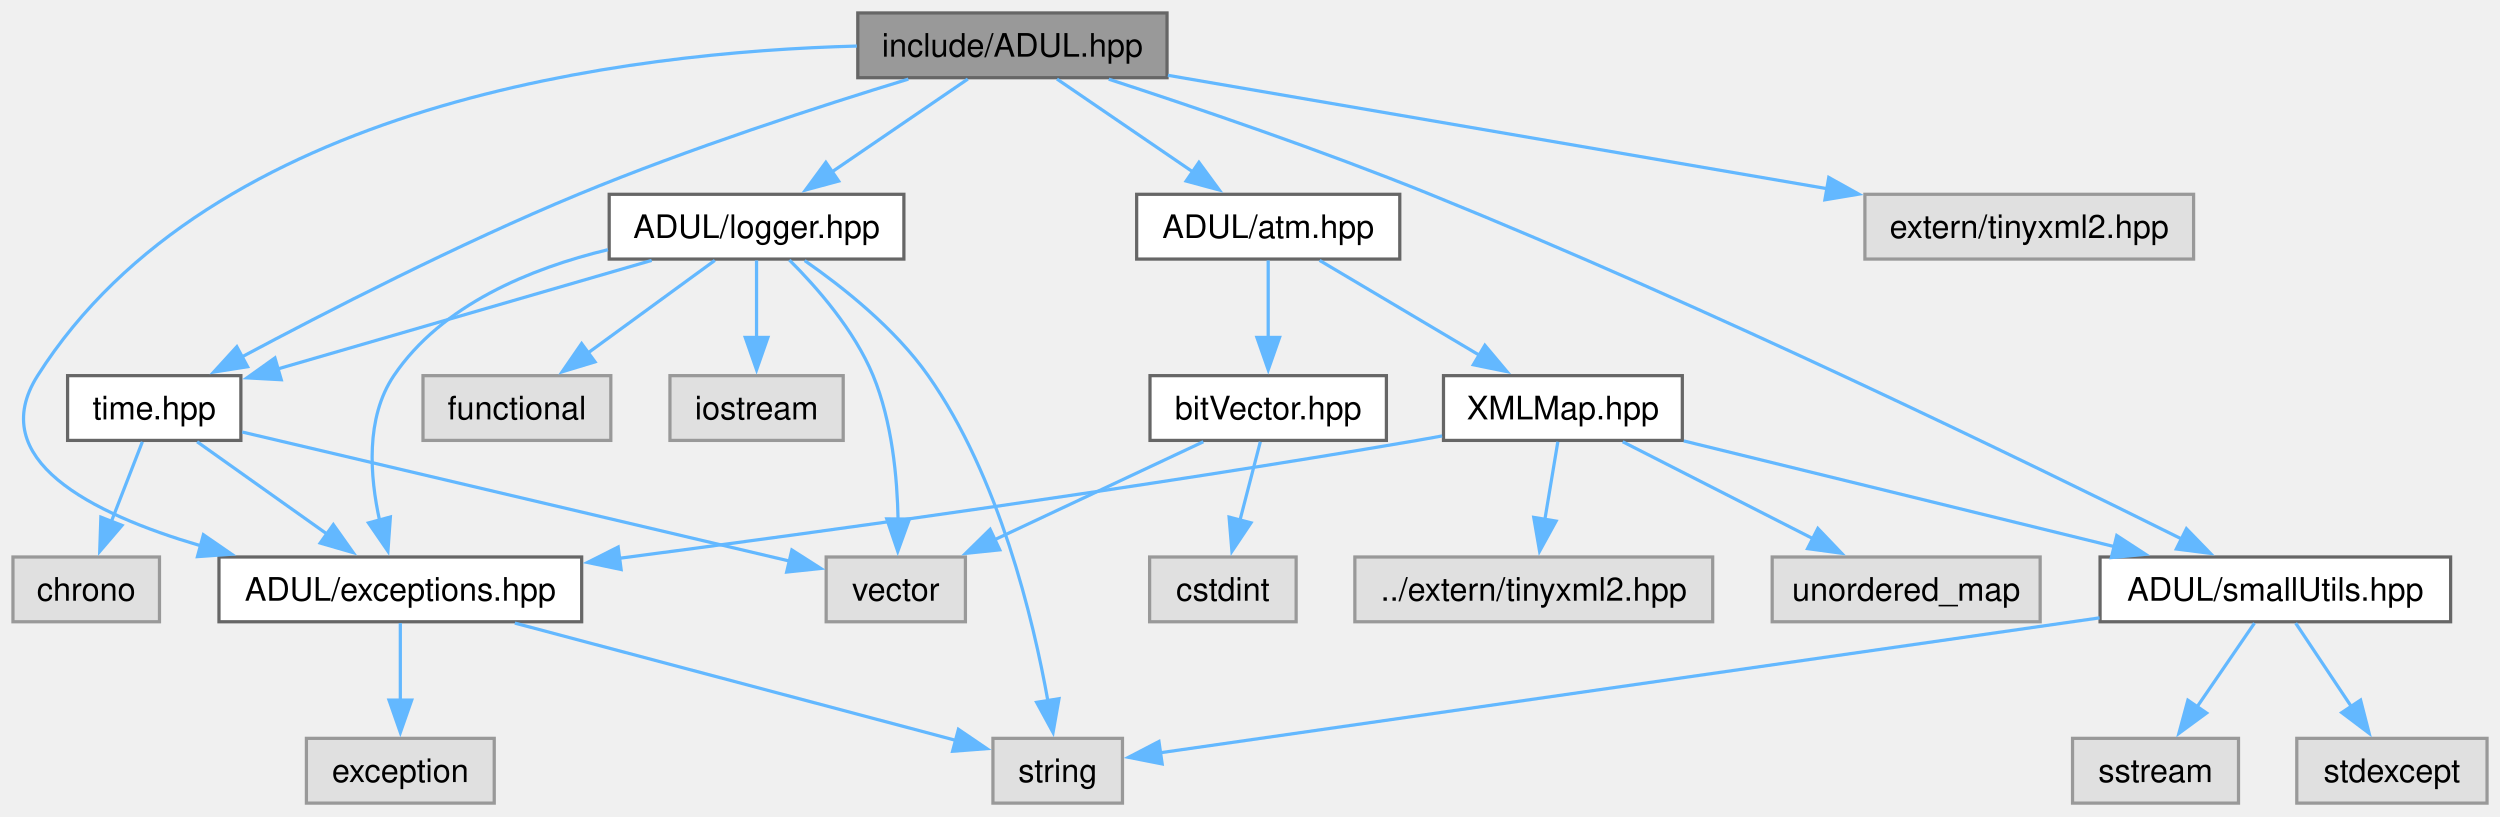
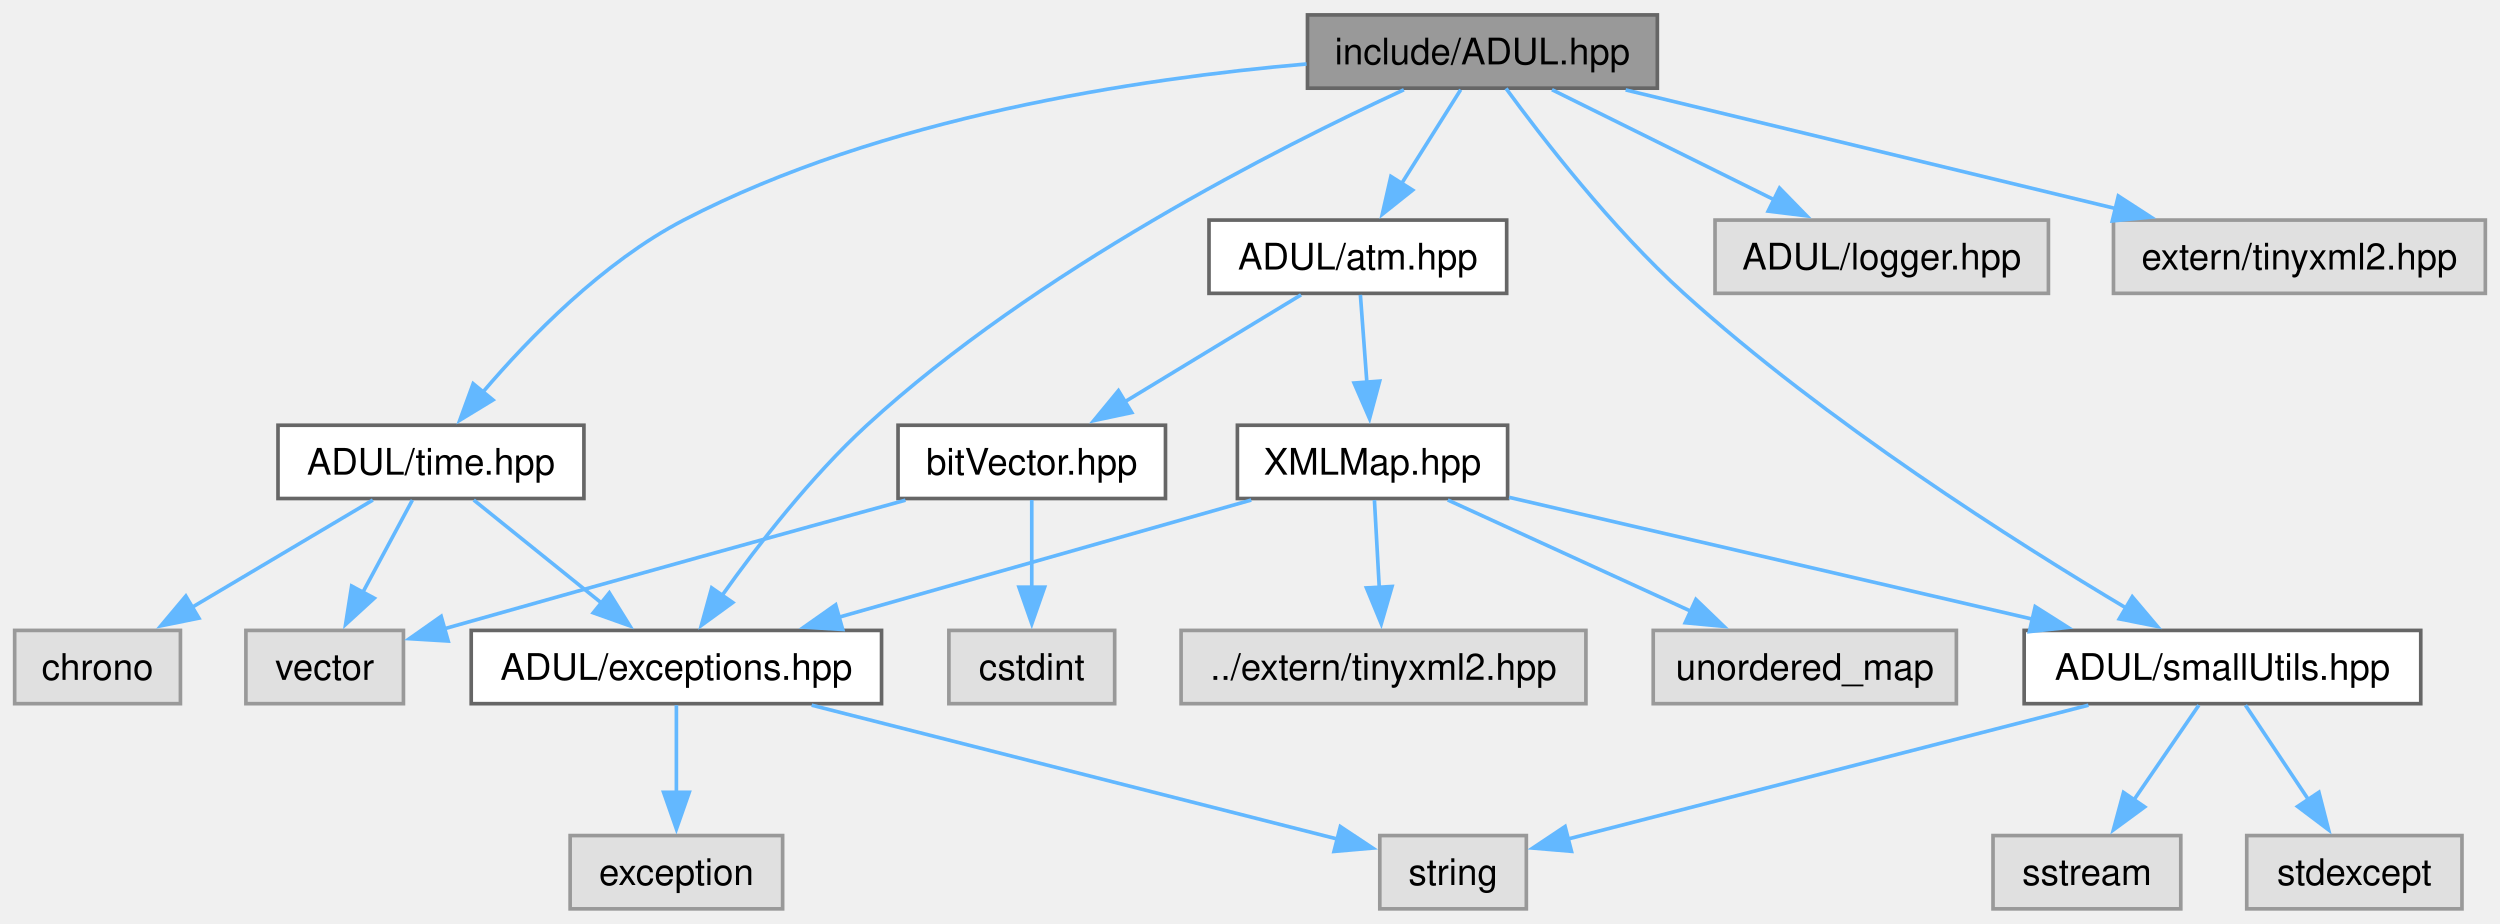
- <svg xmlns="http://www.w3.org/2000/svg" xmlns:xlink="http://www.w3.org/1999/xlink" width="772pt" height="252pt" viewBox="0.00 0.00 772.00 252.00">
+ <svg xmlns="http://www.w3.org/2000/svg" xmlns:xlink="http://www.w3.org/1999/xlink" width="682pt" height="252pt" viewBox="0.00 0.00 682.38 252.00">
  <g id="graph0" class="graph" transform="scale(1 1) rotate(0) translate(4 248)">
    <g id="Node000001" class="node">
      <g id="a_Node000001">
        <a xlink:title=" ">
-           <polygon fill="#999999" stroke="#666666" points="356.38,-244 260.88,-244 260.88,-224 356.38,-224 356.38,-244" />
-           <text text-anchor="middle" x="308.62" y="-230.5" font-family="Helvetica,sans-Serif" font-size="10.00">include/ADUL.hpp</text>
+           <polygon fill="#999999" stroke="#666666" points="448.38,-244 352.88,-244 352.88,-224 448.38,-224 448.38,-244" />
+           <text text-anchor="middle" x="400.62" y="-230.5" font-family="Helvetica,sans-Serif" font-size="10.00">include/ADUL.hpp</text>
        </a>
      </g>
    </g>
    <g id="Node000002" class="node">
      <g id="a_Node000002">
        <a xlink:href="exceptions_8hpp.html" target="_top" xlink:title=" ">
-           <polygon fill="white" stroke="#666666" points="175.62,-76 63.62,-76 63.62,-56 175.62,-56 175.62,-76" />
-           <text text-anchor="middle" x="119.62" y="-62.5" font-family="Helvetica,sans-Serif" font-size="10.00">ADUL/exceptions.hpp</text>
+           <polygon fill="white" stroke="#666666" points="236.62,-76 124.62,-76 124.62,-56 236.62,-56 236.62,-76" />
+           <text text-anchor="middle" x="180.62" y="-62.5" font-family="Helvetica,sans-Serif" font-size="10.00">ADUL/exceptions.hpp</text>
        </a>
      </g>
    </g>
    <g id="edge1_Node000001_Node000002" class="edge">
      <g id="a_edge1_Node000001_Node000002">
        <a xlink:title=" ">
-           <path fill="none" stroke="#63b8ff" d="M260.61,-233.78C190.13,-231.93 61.23,-216.47 7.62,-132 -8.73,-106.22 23.78,-89.5 57.92,-79.48" />
-           <polygon fill="#63b8ff" stroke="#63b8ff" points="58.81,-82.87 67.54,-76.86 56.97,-76.11 58.81,-82.87" />
+           <path fill="none" stroke="#63b8ff" d="M379.19,-223.57C345.38,-207.98 278.78,-174.32 232.62,-132 217.35,-117.99 202.86,-99.28 193.08,-85.52" />
+           <polygon fill="#63b8ff" stroke="#63b8ff" points="196.01,-83.61 187.44,-77.38 190.26,-87.6 196.01,-83.61" />
        </a>
      </g>
    </g>
    <g id="Node000005" class="node">
      <g id="a_Node000005">
-         <a xlink:href="logger_8hpp.html" target="_top" xlink:title=" ">
-           <polygon fill="white" stroke="#666666" points="275.12,-188 184.12,-188 184.12,-168 275.12,-168 275.12,-188" />
-           <text text-anchor="middle" x="229.62" y="-174.5" font-family="Helvetica,sans-Serif" font-size="10.00">ADUL/logger.hpp</text>
+         <a xlink:title=" ">
+           <polygon fill="#e0e0e0" stroke="#999999" points="555.12,-188 464.12,-188 464.12,-168 555.12,-168 555.12,-188" />
+           <text text-anchor="middle" x="509.62" y="-174.5" font-family="Helvetica,sans-Serif" font-size="10.00">ADUL/logger.hpp</text>
        </a>
      </g>
    </g>
    <g id="edge4_Node000001_Node000005" class="edge">
      <g id="a_edge4_Node000001_Node000005">
        <a xlink:title=" ">
-           <path fill="none" stroke="#63b8ff" d="M294.86,-223.59C283.27,-215.67 266.43,-204.16 252.76,-194.82" />
-           <polygon fill="#63b8ff" stroke="#63b8ff" points="254.97,-192.09 244.74,-189.33 251.02,-197.87 254.97,-192.09" />
+           <path fill="none" stroke="#63b8ff" d="M419.61,-223.59C436.39,-215.28 461.12,-203.03 480.41,-193.47" />
+           <polygon fill="#63b8ff" stroke="#63b8ff" points="481.73,-196.73 489.13,-189.15 478.62,-190.45 481.73,-196.73" />
+         </a>
+       </g>
+     </g>
+     <g id="Node000006" class="node">
+       <g id="a_Node000006">
+         <a xlink:href="time_8hpp.html" target="_top" xlink:title=" ">
+           <polygon fill="white" stroke="#666666" points="155.38,-132 71.88,-132 71.88,-112 155.38,-112 155.38,-132" />
+           <text text-anchor="middle" x="113.62" y="-118.5" font-family="Helvetica,sans-Serif" font-size="10.00">ADUL/time.hpp</text>
+         </a>
+       </g>
+     </g>
+     <g id="edge5_Node000001_Node000006" class="edge">
+       <g id="a_edge5_Node000001_Node000006">
+         <a xlink:title=" ">
+           <path fill="none" stroke="#63b8ff" d="M352.62,-230.61C306.7,-226.64 236.63,-216.08 182.62,-188 160.59,-176.54 140.55,-156 127.82,-141.07" />
+           <polygon fill="#63b8ff" stroke="#63b8ff" points="130.56,-138.9 121.51,-133.39 125.15,-143.34 130.56,-138.9" />
        </a>
      </g>
    </g>
    <g id="Node000009" class="node">
      <g id="a_Node000009">
-         <a xlink:href="time_8hpp.html" target="_top" xlink:title=" ">
-           <polygon fill="white" stroke="#666666" points="70.38,-132 16.87,-132 16.87,-112 70.38,-112 70.38,-132" />
-           <text text-anchor="middle" x="43.62" y="-118.5" font-family="Helvetica,sans-Serif" font-size="10.00">time.hpp</text>
-         </a>
-       </g>
-     </g>
-     <g id="edge14_Node000001_Node000009" class="edge">
-       <g id="a_edge14_Node000001_Node000009">
-         <a xlink:title=" ">
-           <path fill="none" stroke="#63b8ff" d="M276.5,-223.57C249.07,-215.19 208.75,-202.12 174.62,-188 137.72,-172.73 96.7,-151.68 70.56,-137.72" />
-           <polygon fill="#63b8ff" stroke="#63b8ff" points="72.45,-134.76 61.99,-133.11 69.13,-140.93 72.45,-134.76" />
+         <a xlink:href="small_utils_8hpp.html" target="_top" xlink:title=" ">
+           <polygon fill="white" stroke="#666666" points="656.75,-76 548.5,-76 548.5,-56 656.75,-56 656.75,-76" />
+           <text text-anchor="middle" x="602.62" y="-62.5" font-family="Helvetica,sans-Serif" font-size="10.00">ADUL/smallUtils.hpp</text>
+         </a>
+       </g>
+     </g>
+     <g id="edge9_Node000001_Node000009" class="edge">
+       <g id="a_edge9_Node000001_Node000009">
+         <a xlink:title=" ">
+           <path fill="none" stroke="#63b8ff" d="M407.07,-223.93C416.72,-210.73 435.89,-185.85 455.62,-168 494.41,-132.92 546.01,-100.16 576.63,-81.93" />
+           <polygon fill="#63b8ff" stroke="#63b8ff" points="578.01,-85.18 584.85,-77.09 574.46,-79.15 578.01,-85.18" />
+         </a>
+       </g>
+     </g>
+     <g id="Node000012" class="node">
+       <g id="a_Node000012">
+         <a xlink:href="atm_8hpp.html" target="_top" xlink:title=" ">
+           <polygon fill="white" stroke="#666666" points="407.25,-188 326,-188 326,-168 407.25,-168 407.25,-188" />
+           <text text-anchor="middle" x="366.62" y="-174.5" font-family="Helvetica,sans-Serif" font-size="10.00">ADUL/atm.hpp</text>
+         </a>
+       </g>
+     </g>
+     <g id="edge13_Node000001_Node000012" class="edge">
+       <g id="a_edge13_Node000001_Node000012">
+         <a xlink:title=" ">
+           <path fill="none" stroke="#63b8ff" d="M394.7,-223.59C390.27,-216.55 384.05,-206.67 378.59,-198" />
+           <polygon fill="#63b8ff" stroke="#63b8ff" points="381.58,-196.18 373.29,-189.58 375.65,-199.91 381.58,-196.18" />
+         </a>
+       </g>
+     </g>
+     <g id="Node000018" class="node">
+       <g id="a_Node000018">
+         <a xlink:title=" ">
+           <polygon fill="#e0e0e0" stroke="#999999" points="674.38,-188 572.88,-188 572.88,-168 674.38,-168 674.38,-188" />
+           <text text-anchor="middle" x="623.62" y="-174.5" font-family="Helvetica,sans-Serif" font-size="10.00">extern/tinyxml2.hpp</text>
+         </a>
+       </g>
+     </g>
+     <g id="edge22_Node000001_Node000018" class="edge">
+       <g id="a_edge22_Node000001_Node000018">
+         <a xlink:title=" ">
+           <path fill="none" stroke="#63b8ff" d="M439.72,-223.53C476.95,-214.52 533.13,-200.91 573.6,-191.11" />
+           <polygon fill="#63b8ff" stroke="#63b8ff" points="574.2,-194.57 583.1,-188.81 572.56,-187.77 574.2,-194.57" />
+         </a>
+       </g>
+     </g>
+     <g id="Node000003" class="node">
+       <g id="a_Node000003">
+         <a xlink:title=" ">
+           <polygon fill="#e0e0e0" stroke="#999999" points="209.62,-20 151.62,-20 151.62,0 209.62,0 209.62,-20" />
+           <text text-anchor="middle" x="180.62" y="-6.5" font-family="Helvetica,sans-Serif" font-size="10.00">exception</text>
+         </a>
+       </g>
+     </g>
+     <g id="edge2_Node000002_Node000003" class="edge">
+       <g id="a_edge2_Node000002_Node000003">
+         <a xlink:title=" ">
+           <path fill="none" stroke="#63b8ff" d="M180.62,-55.59C180.62,-49.01 180.62,-39.96 180.62,-31.73" />
+           <polygon fill="#63b8ff" stroke="#63b8ff" points="184.13,-31.81 180.63,-21.81 177.13,-31.81 184.13,-31.81" />
+         </a>
+       </g>
+     </g>
+     <g id="Node000004" class="node">
+       <g id="a_Node000004">
+         <a xlink:title=" ">
+           <polygon fill="#e0e0e0" stroke="#999999" points="412.62,-20 372.62,-20 372.62,0 412.62,0 412.62,-20" />
+           <text text-anchor="middle" x="392.62" y="-6.5" font-family="Helvetica,sans-Serif" font-size="10.00">string</text>
+         </a>
+       </g>
+     </g>
+     <g id="edge3_Node000002_Node000004" class="edge">
+       <g id="a_edge3_Node000002_Node000004">
+         <a xlink:title=" ">
+           <path fill="none" stroke="#63b8ff" d="M217.55,-55.59C258.19,-45.24 322.82,-28.78 361.15,-19.02" />
+           <polygon fill="#63b8ff" stroke="#63b8ff" points="361.85,-22.45 370.67,-16.59 360.12,-15.67 361.85,-22.45" />
+         </a>
+       </g>
+     </g>
+     <g id="edge8_Node000006_Node000002" class="edge">
+       <g id="a_edge8_Node000006_Node000002">
+         <a xlink:title=" ">
+           <path fill="none" stroke="#63b8ff" d="M125.3,-111.59C134.9,-103.85 148.75,-92.69 160.19,-83.47" />
+           <polygon fill="#63b8ff" stroke="#63b8ff" points="162.32,-86.25 167.91,-77.25 157.93,-80.8 162.32,-86.25" />
+         </a>
+       </g>
+     </g>
+     <g id="Node000007" class="node">
+       <g id="a_Node000007">
+         <a xlink:title=" ">
+           <polygon fill="#e0e0e0" stroke="#999999" points="45.25,-76 0,-76 0,-56 45.25,-56 45.25,-76" />
+           <text text-anchor="middle" x="22.62" y="-62.5" font-family="Helvetica,sans-Serif" font-size="10.00">chrono</text>
+         </a>
+       </g>
+     </g>
+     <g id="edge6_Node000006_Node000007" class="edge">
+       <g id="a_edge6_Node000006_Node000007">
+         <a xlink:title=" ">
+           <path fill="none" stroke="#63b8ff" d="M97.77,-111.59C84.16,-103.51 64.26,-91.71 48.36,-82.27" />
+           <polygon fill="#63b8ff" stroke="#63b8ff" points="50.29,-79.35 39.9,-77.25 46.72,-85.37 50.29,-79.35" />
+         </a>
+       </g>
+     </g>
+     <g id="Node000008" class="node">
+       <g id="a_Node000008">
+         <a xlink:title=" ">
+           <polygon fill="#e0e0e0" stroke="#999999" points="106.12,-76 63.12,-76 63.12,-56 106.12,-56 106.12,-76" />
+           <text text-anchor="middle" x="84.62" y="-62.5" font-family="Helvetica,sans-Serif" font-size="10.00">vector</text>
+         </a>
+       </g>
+     </g>
+     <g id="edge7_Node000006_Node000008" class="edge">
+       <g id="a_edge7_Node000006_Node000008">
+         <a xlink:title=" ">
+           <path fill="none" stroke="#63b8ff" d="M108.57,-111.59C104.83,-104.63 99.6,-94.89 94.98,-86.29" />
+           <polygon fill="#63b8ff" stroke="#63b8ff" points="98.15,-84.79 90.33,-77.63 91.98,-88.1 98.15,-84.79" />
+         </a>
+       </g>
+     </g>
+     <g id="edge10_Node000009_Node000004" class="edge">
+       <g id="a_edge10_Node000009_Node000004">
+         <a xlink:title=" ">
+           <path fill="none" stroke="#63b8ff" d="M566.05,-55.59C525.79,-45.24 461.77,-28.78 423.81,-19.02" />
+           <polygon fill="#63b8ff" stroke="#63b8ff" points="424.94,-15.7 414.38,-16.59 423.19,-22.47 424.94,-15.7" />
+         </a>
+       </g>
+     </g>
+     <g id="Node000010" class="node">
+       <g id="a_Node000010">
+         <a xlink:title=" ">
+           <polygon fill="#e0e0e0" stroke="#999999" points="591.25,-20 540,-20 540,0 591.25,0 591.25,-20" />
+           <text text-anchor="middle" x="565.62" y="-6.5" font-family="Helvetica,sans-Serif" font-size="10.00">sstream</text>
+         </a>
+       </g>
+     </g>
+     <g id="edge11_Node000009_Node000010" class="edge">
+       <g id="a_edge11_Node000009_Node000010">
+         <a xlink:title=" ">
+           <path fill="none" stroke="#63b8ff" d="M596.18,-55.59C591.3,-48.47 584.43,-38.45 578.45,-29.72" />
+           <polygon fill="#63b8ff" stroke="#63b8ff" points="581.39,-27.82 572.85,-21.55 575.62,-31.77 581.39,-27.82" />
        </a>
      </g>
    </g>
    <g id="Node000011" class="node">
      <g id="a_Node000011">
-         <a xlink:href="small_utils_8hpp.html" target="_top" xlink:title=" ">
-           <polygon fill="white" stroke="#666666" points="752.75,-76 644.5,-76 644.5,-56 752.75,-56 752.75,-76" />
-           <text text-anchor="middle" x="698.62" y="-62.5" font-family="Helvetica,sans-Serif" font-size="10.00">ADUL/smallUtils.hpp</text>
-         </a>
-       </g>
-     </g>
-     <g id="edge15_Node000001_Node000011" class="edge">
-       <g id="a_edge15_Node000001_Node000011">
-         <a xlink:title=" ">
-           <path fill="none" stroke="#63b8ff" d="M338.39,-223.54C364.74,-214.95 404.1,-201.58 437.62,-188 523.52,-153.21 622.01,-105.29 669.72,-81.54" />
-           <polygon fill="#63b8ff" stroke="#63b8ff" points="671.17,-84.73 678.56,-77.13 668.05,-78.47 671.17,-84.73" />
+         <a xlink:title=" ">
+           <polygon fill="#e0e0e0" stroke="#999999" points="668,-20 609.25,-20 609.25,0 668,0 668,-20" />
+           <text text-anchor="middle" x="638.62" y="-6.5" font-family="Helvetica,sans-Serif" font-size="10.00">stdexcept</text>
+         </a>
+       </g>
+     </g>
+     <g id="edge12_Node000009_Node000011" class="edge">
+       <g id="a_edge12_Node000009_Node000011">
+         <a xlink:title=" ">
+           <path fill="none" stroke="#63b8ff" d="M608.9,-55.59C613.64,-48.47 620.32,-38.45 626.15,-29.72" />
+           <polygon fill="#63b8ff" stroke="#63b8ff" points="628.95,-31.82 631.59,-21.56 623.13,-27.94 628.95,-31.82" />
+         </a>
+       </g>
+     </g>
+     <g id="Node000013" class="node">
+       <g id="a_Node000013">
+         <a xlink:href="bit_vector_8hpp.html" target="_top" xlink:title=" ">
+           <polygon fill="white" stroke="#666666" points="314.12,-132 241.12,-132 241.12,-112 314.12,-112 314.12,-132" />
+           <text text-anchor="middle" x="277.62" y="-118.5" font-family="Helvetica,sans-Serif" font-size="10.00">bitVector.hpp</text>
+         </a>
+       </g>
+     </g>
+     <g id="edge14_Node000012_Node000013" class="edge">
+       <g id="a_edge14_Node000012_Node000013">
+         <a xlink:title=" ">
+           <path fill="none" stroke="#63b8ff" d="M351.12,-167.59C337.8,-159.51 318.35,-147.71 302.8,-138.27" />
+           <polygon fill="#63b8ff" stroke="#63b8ff" points="304.91,-135.46 294.54,-133.26 301.28,-141.44 304.91,-135.46" />
+         </a>
+       </g>
+     </g>
+     <g id="Node000015" class="node">
+       <g id="a_Node000015">
+         <a xlink:href="_x_m_l_map_8hpp.html" target="_top" xlink:title=" ">
+           <polygon fill="white" stroke="#666666" points="407.5,-132 333.75,-132 333.75,-112 407.5,-112 407.5,-132" />
+           <text text-anchor="middle" x="370.62" y="-118.5" font-family="Helvetica,sans-Serif" font-size="10.00">XMLMap.hpp</text>
+         </a>
+       </g>
+     </g>
+     <g id="edge17_Node000012_Node000015" class="edge">
+       <g id="a_edge17_Node000012_Node000015">
+         <a xlink:title=" ">
+           <path fill="none" stroke="#63b8ff" d="M367.32,-167.59C367.81,-161.01 368.48,-151.96 369.09,-143.73" />
+           <polygon fill="#63b8ff" stroke="#63b8ff" points="372.58,-144.04 369.82,-133.81 365.6,-143.52 372.58,-144.04" />
+         </a>
+       </g>
+     </g>
+     <g id="edge16_Node000013_Node000008" class="edge">
+       <g id="a_edge16_Node000013_Node000008">
+         <a xlink:title=" ">
+           <path fill="none" stroke="#63b8ff" d="M243.15,-111.55C212.57,-103.14 166.42,-90.38 117.18,-76.42" />
+           <polygon fill="#63b8ff" stroke="#63b8ff" points="118.33,-73.1 107.75,-73.74 116.42,-79.84 118.33,-73.1" />
        </a>
      </g>
    </g>
    <g id="Node000014" class="node">
      <g id="a_Node000014">
-         <a xlink:href="atm_8hpp.html" target="_top" xlink:title=" ">
-           <polygon fill="white" stroke="#666666" points="428.25,-188 347,-188 347,-168 428.25,-168 428.25,-188" />
-           <text text-anchor="middle" x="387.62" y="-174.5" font-family="Helvetica,sans-Serif" font-size="10.00">ADUL/atm.hpp</text>
-         </a>
-       </g>
-     </g>
-     <g id="edge19_Node000001_Node000014" class="edge">
-       <g id="a_edge19_Node000001_Node000014">
-         <a xlink:title=" ">
-           <path fill="none" stroke="#63b8ff" d="M322.39,-223.59C333.98,-215.67 350.82,-204.16 364.49,-194.82" />
-           <polygon fill="#63b8ff" stroke="#63b8ff" points="366.23,-197.87 372.51,-189.33 362.28,-192.09 366.23,-197.87" />
-         </a>
-       </g>
-     </g>
-     <g id="Node000020" class="node">
-       <g id="a_Node000020">
-         <a xlink:title=" ">
-           <polygon fill="#e0e0e0" stroke="#999999" points="673.38,-188 571.88,-188 571.88,-168 673.38,-168 673.38,-188" />
-           <text text-anchor="middle" x="622.62" y="-174.5" font-family="Helvetica,sans-Serif" font-size="10.00">extern/tinyxml2.hpp</text>
-         </a>
-       </g>
-     </g>
-     <g id="edge28_Node000001_Node000020" class="edge">
-       <g id="a_edge28_Node000001_Node000020">
-         <a xlink:title=" ">
-           <path fill="none" stroke="#63b8ff" d="M356.66,-224.74C411.21,-215.36 500.4,-200.02 560.27,-189.72" />
-           <polygon fill="#63b8ff" stroke="#63b8ff" points="560.72,-193.2 569.98,-188.05 559.53,-186.3 560.72,-193.2" />
-         </a>
-       </g>
-     </g>
-     <g id="Node000003" class="node">
-       <g id="a_Node000003">
-         <a xlink:title=" ">
-           <polygon fill="#e0e0e0" stroke="#999999" points="148.62,-20 90.62,-20 90.62,0 148.62,0 148.62,-20" />
-           <text text-anchor="middle" x="119.62" y="-6.5" font-family="Helvetica,sans-Serif" font-size="10.00">exception</text>
-         </a>
-       </g>
-     </g>
-     <g id="edge2_Node000002_Node000003" class="edge">
-       <g id="a_edge2_Node000002_Node000003">
-         <a xlink:title=" ">
-           <path fill="none" stroke="#63b8ff" d="M119.62,-55.59C119.62,-49.01 119.62,-39.96 119.62,-31.73" />
-           <polygon fill="#63b8ff" stroke="#63b8ff" points="123.13,-31.81 119.63,-21.81 116.13,-31.81 123.13,-31.81" />
-         </a>
-       </g>
-     </g>
-     <g id="Node000004" class="node">
-       <g id="a_Node000004">
-         <a xlink:title=" ">
-           <polygon fill="#e0e0e0" stroke="#999999" points="342.62,-20 302.62,-20 302.62,0 342.62,0 342.62,-20" />
-           <text text-anchor="middle" x="322.62" y="-6.5" font-family="Helvetica,sans-Serif" font-size="10.00">string</text>
-         </a>
-       </g>
-     </g>
-     <g id="edge3_Node000002_Node000004" class="edge">
-       <g id="a_edge3_Node000002_Node000004">
-         <a xlink:title=" ">
-           <path fill="none" stroke="#63b8ff" d="M154.98,-55.59C193.42,-45.37 254.28,-29.18 291.13,-19.38" />
-           <polygon fill="#63b8ff" stroke="#63b8ff" points="291.96,-22.78 300.73,-16.82 290.16,-16.01 291.96,-22.78" />
-         </a>
-       </g>
-     </g>
-     <g id="edge13_Node000005_Node000002" class="edge">
-       <g id="a_edge13_Node000005_Node000002">
-         <a xlink:title=" ">
-           <path fill="none" stroke="#63b8ff" d="M183.75,-170.9C159.77,-165.12 132.41,-153.88 117.62,-132 108.82,-118.98 110.19,-100.9 113.26,-87.11" />
-           <polygon fill="#63b8ff" stroke="#63b8ff" points="116.55,-88.36 115.79,-77.79 109.79,-86.52 116.55,-88.36" />
-         </a>
-       </g>
-     </g>
-     <g id="edge5_Node000005_Node000004" class="edge">
-       <g id="a_edge5_Node000005_Node000004">
-         <a xlink:title=" ">
-           <path fill="none" stroke="#63b8ff" d="M244.48,-167.53C256.24,-159.37 272.35,-146.61 282.62,-132 304.51,-100.88 315.04,-56.98 319.6,-31.5" />
-           <polygon fill="#63b8ff" stroke="#63b8ff" points="323.02,-32.24 321.18,-21.81 316.11,-31.12 323.02,-32.24" />
-         </a>
-       </g>
-     </g>
-     <g id="Node000006" class="node">
-       <g id="a_Node000006">
-         <a xlink:title=" ">
-           <polygon fill="#e0e0e0" stroke="#999999" points="256.38,-132 202.88,-132 202.88,-112 256.38,-112 256.38,-132" />
-           <text text-anchor="middle" x="229.62" y="-118.5" font-family="Helvetica,sans-Serif" font-size="10.00">iostream</text>
-         </a>
-       </g>
-     </g>
-     <g id="edge6_Node000005_Node000006" class="edge">
-       <g id="a_edge6_Node000005_Node000006">
-         <a xlink:title=" ">
-           <path fill="none" stroke="#63b8ff" d="M229.62,-167.59C229.62,-161.01 229.62,-151.96 229.62,-143.73" />
-           <polygon fill="#63b8ff" stroke="#63b8ff" points="233.13,-143.81 229.63,-133.81 226.13,-143.81 233.13,-143.81" />
-         </a>
-       </g>
-     </g>
-     <g id="Node000007" class="node">
-       <g id="a_Node000007">
-         <a xlink:title=" ">
-           <polygon fill="#e0e0e0" stroke="#999999" points="294.12,-76 251.12,-76 251.12,-56 294.12,-56 294.12,-76" />
-           <text text-anchor="middle" x="272.62" y="-62.5" font-family="Helvetica,sans-Serif" font-size="10.00">vector</text>
-         </a>
-       </g>
-     </g>
-     <g id="edge7_Node000005_Node000007" class="edge">
-       <g id="a_edge7_Node000005_Node000007">
-         <a xlink:title=" ">
-           <path fill="none" stroke="#63b8ff" d="M239.75,-167.72C248.22,-159.29 259.83,-146.06 265.62,-132 271.46,-117.85 273.09,-100.56 273.33,-87.37" />
-           <polygon fill="#63b8ff" stroke="#63b8ff" points="276.83,-87.7 273.23,-77.74 269.83,-87.77 276.83,-87.7" />
-         </a>
-       </g>
-     </g>
-     <g id="Node000008" class="node">
-       <g id="a_Node000008">
-         <a xlink:title=" ">
-           <polygon fill="#e0e0e0" stroke="#999999" points="184.62,-132 126.62,-132 126.62,-112 184.62,-112 184.62,-132" />
-           <text text-anchor="middle" x="155.62" y="-118.5" font-family="Helvetica,sans-Serif" font-size="10.00">functional</text>
-         </a>
-       </g>
-     </g>
-     <g id="edge8_Node000005_Node000008" class="edge">
-       <g id="a_edge8_Node000005_Node000008">
-         <a xlink:title=" ">
-           <path fill="none" stroke="#63b8ff" d="M216.74,-167.59C205.91,-159.7 190.21,-148.24 177.44,-138.92" />
-           <polygon fill="#63b8ff" stroke="#63b8ff" points="179.73,-136.26 169.59,-133.19 175.6,-141.91 179.73,-136.26" />
-         </a>
-       </g>
-     </g>
-     <g id="edge9_Node000005_Node000009" class="edge">
-       <g id="a_edge9_Node000005_Node000009">
-         <a xlink:title=" ">
-           <path fill="none" stroke="#63b8ff" d="M197.23,-167.59C165.06,-158.25 115.76,-143.94 81.73,-134.06" />
-           <polygon fill="#63b8ff" stroke="#63b8ff" points="82.85,-130.74 72.27,-131.32 80.9,-137.47 82.85,-130.74" />
-         </a>
-       </g>
-     </g>
-     <g id="edge12_Node000009_Node000002" class="edge">
-       <g id="a_edge12_Node000009_Node000002">
-         <a xlink:title=" ">
-           <path fill="none" stroke="#63b8ff" d="M56.86,-111.59C67.91,-103.74 83.91,-92.38 96.98,-83.09" />
-           <polygon fill="#63b8ff" stroke="#63b8ff" points="98.93,-86 105.05,-77.36 94.87,-80.3 98.93,-86" />
-         </a>
-       </g>
-     </g>
-     <g id="edge11_Node000009_Node000007" class="edge">
-       <g id="a_edge11_Node000009_Node000007">
-         <a xlink:title=" ">
-           <path fill="none" stroke="#63b8ff" d="M70.79,-114.59C113.08,-104.62 194.5,-85.42 239.93,-74.71" />
-           <polygon fill="#63b8ff" stroke="#63b8ff" points="240.53,-78.16 249.46,-72.46 238.92,-71.35 240.53,-78.16" />
-         </a>
-       </g>
-     </g>
-     <g id="Node000010" class="node">
-       <g id="a_Node000010">
-         <a xlink:title=" ">
-           <polygon fill="#e0e0e0" stroke="#999999" points="45.25,-76 0,-76 0,-56 45.25,-56 45.25,-76" />
-           <text text-anchor="middle" x="22.62" y="-62.5" font-family="Helvetica,sans-Serif" font-size="10.00">chrono</text>
-         </a>
-       </g>
-     </g>
-     <g id="edge10_Node000009_Node000010" class="edge">
-       <g id="a_edge10_Node000009_Node000010">
-         <a xlink:title=" ">
-           <path fill="none" stroke="#63b8ff" d="M39.97,-111.59C37.32,-104.78 33.64,-95.32 30.35,-86.86" />
-           <polygon fill="#63b8ff" stroke="#63b8ff" points="33.68,-85.76 26.79,-77.71 27.15,-88.3 33.68,-85.76" />
-         </a>
-       </g>
-     </g>
-     <g id="edge16_Node000011_Node000004" class="edge">
-       <g id="a_edge16_Node000011_Node000004">
-         <a xlink:title=" ">
-           <path fill="none" stroke="#63b8ff" d="M644.35,-57.21C564.68,-45.76 418.58,-24.78 354.34,-15.56" />
-           <polygon fill="#63b8ff" stroke="#63b8ff" points="354.88,-12.1 344.48,-14.14 353.88,-19.03 354.88,-12.1" />
-         </a>
-       </g>
-     </g>
-     <g id="Node000012" class="node">
-       <g id="a_Node000012">
-         <a xlink:title=" ">
-           <polygon fill="#e0e0e0" stroke="#999999" points="687.25,-20 636,-20 636,0 687.25,0 687.25,-20" />
-           <text text-anchor="middle" x="661.62" y="-6.5" font-family="Helvetica,sans-Serif" font-size="10.00">sstream</text>
-         </a>
-       </g>
-     </g>
-     <g id="edge17_Node000011_Node000012" class="edge">
-       <g id="a_edge17_Node000011_Node000012">
-         <a xlink:title=" ">
-           <path fill="none" stroke="#63b8ff" d="M692.18,-55.59C687.3,-48.47 680.43,-38.45 674.45,-29.72" />
-           <polygon fill="#63b8ff" stroke="#63b8ff" points="677.39,-27.82 668.85,-21.55 671.62,-31.77 677.39,-27.82" />
-         </a>
-       </g>
-     </g>
-     <g id="Node000013" class="node">
-       <g id="a_Node000013">
-         <a xlink:title=" ">
-           <polygon fill="#e0e0e0" stroke="#999999" points="764,-20 705.25,-20 705.25,0 764,0 764,-20" />
-           <text text-anchor="middle" x="734.62" y="-6.5" font-family="Helvetica,sans-Serif" font-size="10.00">stdexcept</text>
-         </a>
-       </g>
-     </g>
-     <g id="edge18_Node000011_Node000013" class="edge">
-       <g id="a_edge18_Node000011_Node000013">
-         <a xlink:title=" ">
-           <path fill="none" stroke="#63b8ff" d="M704.9,-55.59C709.64,-48.47 716.32,-38.45 722.15,-29.72" />
-           <polygon fill="#63b8ff" stroke="#63b8ff" points="724.95,-31.82 727.59,-21.56 719.13,-27.94 724.95,-31.82" />
-         </a>
-       </g>
-     </g>
-     <g id="Node000015" class="node">
-       <g id="a_Node000015">
-         <a xlink:href="bit_vector_8hpp.html" target="_top" xlink:title=" ">
-           <polygon fill="white" stroke="#666666" points="424.12,-132 351.12,-132 351.12,-112 424.12,-112 424.12,-132" />
-           <text text-anchor="middle" x="387.62" y="-118.5" font-family="Helvetica,sans-Serif" font-size="10.00">bitVector.hpp</text>
-         </a>
-       </g>
-     </g>
-     <g id="edge20_Node000014_Node000015" class="edge">
-       <g id="a_edge20_Node000014_Node000015">
-         <a xlink:title=" ">
-           <path fill="none" stroke="#63b8ff" d="M387.62,-167.59C387.62,-161.01 387.62,-151.96 387.62,-143.73" />
-           <polygon fill="#63b8ff" stroke="#63b8ff" points="391.13,-143.81 387.63,-133.81 384.13,-143.81 391.13,-143.81" />
+         <a xlink:title=" ">
+           <polygon fill="#e0e0e0" stroke="#999999" points="300.25,-76 255,-76 255,-56 300.25,-56 300.25,-76" />
+           <text text-anchor="middle" x="277.62" y="-62.5" font-family="Helvetica,sans-Serif" font-size="10.00">cstdint</text>
+         </a>
+       </g>
+     </g>
+     <g id="edge15_Node000013_Node000014" class="edge">
+       <g id="a_edge15_Node000013_Node000014">
+         <a xlink:title=" ">
+           <path fill="none" stroke="#63b8ff" d="M277.62,-111.59C277.62,-105.01 277.62,-95.96 277.62,-87.73" />
+           <polygon fill="#63b8ff" stroke="#63b8ff" points="281.13,-87.81 277.63,-77.81 274.13,-87.81 281.13,-87.81" />
+         </a>
+       </g>
+     </g>
+     <g id="edge19_Node000015_Node000002" class="edge">
+       <g id="a_edge19_Node000015_Node000002">
+         <a xlink:title=" ">
+           <path fill="none" stroke="#63b8ff" d="M337.53,-111.59C306.25,-102.71 259.12,-89.31 224.68,-79.52" />
+           <polygon fill="#63b8ff" stroke="#63b8ff" points="226.01,-76.26 215.43,-76.89 224.1,-82.99 226.01,-76.26" />
+         </a>
+       </g>
+     </g>
+     <g id="edge20_Node000015_Node000009" class="edge">
+       <g id="a_edge20_Node000015_Node000009">
+         <a xlink:title=" ">
+           <path fill="none" stroke="#63b8ff" d="M407.9,-112.32C446.58,-103.32 507.38,-89.17 550.75,-79.07" />
+           <polygon fill="#63b8ff" stroke="#63b8ff" points="551.51,-82.49 560.46,-76.82 549.92,-75.67 551.51,-82.49" />
+         </a>
+       </g>
+     </g>
+     <g id="Node000016" class="node">
+       <g id="a_Node000016">
+         <a xlink:title=" ">
+           <polygon fill="#e0e0e0" stroke="#999999" points="428.88,-76 318.38,-76 318.38,-56 428.88,-56 428.88,-76" />
+           <text text-anchor="middle" x="373.62" y="-62.5" font-family="Helvetica,sans-Serif" font-size="10.00">../extern/tinyxml2.hpp</text>
+         </a>
+       </g>
+     </g>
+     <g id="edge18_Node000015_Node000016" class="edge">
+       <g id="a_edge18_Node000015_Node000016">
+         <a xlink:title=" ">
+           <path fill="none" stroke="#63b8ff" d="M371.15,-111.59C371.51,-105.01 372.02,-95.96 372.47,-87.73" />
+           <polygon fill="#63b8ff" stroke="#63b8ff" points="375.96,-87.99 373.02,-77.81 368.98,-87.6 375.96,-87.99" />
        </a>
      </g>
    </g>
    <g id="Node000017" class="node">
      <g id="a_Node000017">
-         <a xlink:href="_x_m_l_map_8hpp.html" target="_top" xlink:title=" ">
-           <polygon fill="white" stroke="#666666" points="515.5,-132 441.75,-132 441.75,-112 515.5,-112 515.5,-132" />
-           <text text-anchor="middle" x="478.62" y="-118.5" font-family="Helvetica,sans-Serif" font-size="10.00">XMLMap.hpp</text>
-         </a>
-       </g>
-     </g>
-     <g id="edge23_Node000014_Node000017" class="edge">
-       <g id="a_edge23_Node000014_Node000017">
-         <a xlink:title=" ">
-           <path fill="none" stroke="#63b8ff" d="M403.48,-167.59C417.09,-159.51 436.99,-147.71 452.89,-138.27" />
-           <polygon fill="#63b8ff" stroke="#63b8ff" points="454.53,-141.37 461.35,-133.25 450.96,-135.35 454.53,-141.37" />
-         </a>
-       </g>
-     </g>
-     <g id="edge22_Node000015_Node000007" class="edge">
-       <g id="a_edge22_Node000015_Node000007">
-         <a xlink:title=" ">
-           <path fill="none" stroke="#63b8ff" d="M367.59,-111.59C349.81,-103.24 323.56,-90.92 303.16,-81.34" />
-           <polygon fill="#63b8ff" stroke="#63b8ff" points="304.72,-78.21 294.18,-77.12 301.75,-84.54 304.72,-78.21" />
-         </a>
-       </g>
-     </g>
-     <g id="Node000016" class="node">
-       <g id="a_Node000016">
-         <a xlink:title=" ">
-           <polygon fill="#e0e0e0" stroke="#999999" points="396.25,-76 351,-76 351,-56 396.25,-56 396.25,-76" />
-           <text text-anchor="middle" x="373.62" y="-62.5" font-family="Helvetica,sans-Serif" font-size="10.00">cstdint</text>
-         </a>
-       </g>
-     </g>
-     <g id="edge21_Node000015_Node000016" class="edge">
-       <g id="a_edge21_Node000015_Node000016">
-         <a xlink:title=" ">
-           <path fill="none" stroke="#63b8ff" d="M385.19,-111.59C383.46,-104.93 381.08,-95.75 378.92,-87.44" />
-           <polygon fill="#63b8ff" stroke="#63b8ff" points="382.31,-86.56 376.42,-77.76 375.54,-88.32 382.31,-86.56" />
-         </a>
-       </g>
-     </g>
-     <g id="edge25_Node000017_Node000002" class="edge">
-       <g id="a_edge25_Node000017_Node000002">
-         <a xlink:title=" ">
-           <path fill="none" stroke="#63b8ff" d="M441.33,-113.38C438.73,-112.89 436.14,-112.43 433.62,-112 348.88,-97.46 250.71,-83.92 187.02,-75.57" />
-           <polygon fill="#63b8ff" stroke="#63b8ff" points="187.8,-72.14 177.43,-74.31 186.89,-79.08 187.8,-72.14" />
-         </a>
-       </g>
-     </g>
-     <g id="edge26_Node000017_Node000011" class="edge">
-       <g id="a_edge26_Node000017_Node000011">
-         <a xlink:title=" ">
-           <path fill="none" stroke="#63b8ff" d="M515.95,-111.84C552.59,-102.85 608.71,-89.07 649.07,-79.16" />
-           <polygon fill="#63b8ff" stroke="#63b8ff" points="649.66,-82.62 658.54,-76.84 647.99,-75.82 649.66,-82.62" />
-         </a>
-       </g>
-     </g>
-     <g id="Node000018" class="node">
-       <g id="a_Node000018">
-         <a xlink:title=" ">
-           <polygon fill="#e0e0e0" stroke="#999999" points="524.88,-76 414.38,-76 414.38,-56 524.88,-56 524.88,-76" />
-           <text text-anchor="middle" x="469.62" y="-62.5" font-family="Helvetica,sans-Serif" font-size="10.00">../extern/tinyxml2.hpp</text>
-         </a>
-       </g>
-     </g>
-     <g id="edge24_Node000017_Node000018" class="edge">
-       <g id="a_edge24_Node000017_Node000018">
-         <a xlink:title=" ">
-           <path fill="none" stroke="#63b8ff" d="M477.06,-111.59C475.95,-104.93 474.42,-95.75 473.03,-87.44" />
-           <polygon fill="#63b8ff" stroke="#63b8ff" points="476.52,-87.08 471.42,-77.79 469.62,-88.23 476.52,-87.08" />
-         </a>
-       </g>
-     </g>
-     <g id="Node000019" class="node">
-       <g id="a_Node000019">
-         <a xlink:title=" ">
-           <polygon fill="#e0e0e0" stroke="#999999" points="626,-76 543.25,-76 543.25,-56 626,-56 626,-76" />
-           <text text-anchor="middle" x="584.62" y="-62.5" font-family="Helvetica,sans-Serif" font-size="10.00">unordered_map</text>
-         </a>
-       </g>
-     </g>
-     <g id="edge27_Node000017_Node000019" class="edge">
-       <g id="a_edge27_Node000017_Node000019">
-         <a xlink:title=" ">
-           <path fill="none" stroke="#63b8ff" d="M497.09,-111.59C513.33,-103.32 537.23,-91.14 555.96,-81.6" />
-           <polygon fill="#63b8ff" stroke="#63b8ff" points="557.35,-84.82 564.67,-77.17 554.17,-78.59 557.35,-84.82" />
+         <a xlink:title=" ">
+           <polygon fill="#e0e0e0" stroke="#999999" points="530,-76 447.25,-76 447.25,-56 530,-56 530,-76" />
+           <text text-anchor="middle" x="488.62" y="-62.5" font-family="Helvetica,sans-Serif" font-size="10.00">unordered_map</text>
+         </a>
+       </g>
+     </g>
+     <g id="edge21_Node000015_Node000017" class="edge">
+       <g id="a_edge21_Node000015_Node000017">
+         <a xlink:title=" ">
+           <path fill="none" stroke="#63b8ff" d="M391.18,-111.59C409.51,-103.21 436.61,-90.8 457.58,-81.21" />
+           <polygon fill="#63b8ff" stroke="#63b8ff" points="458.9,-84.45 466.53,-77.11 455.98,-78.09 458.9,-84.45" />
        </a>
      </g>
    </g>
  </g>
</svg>
